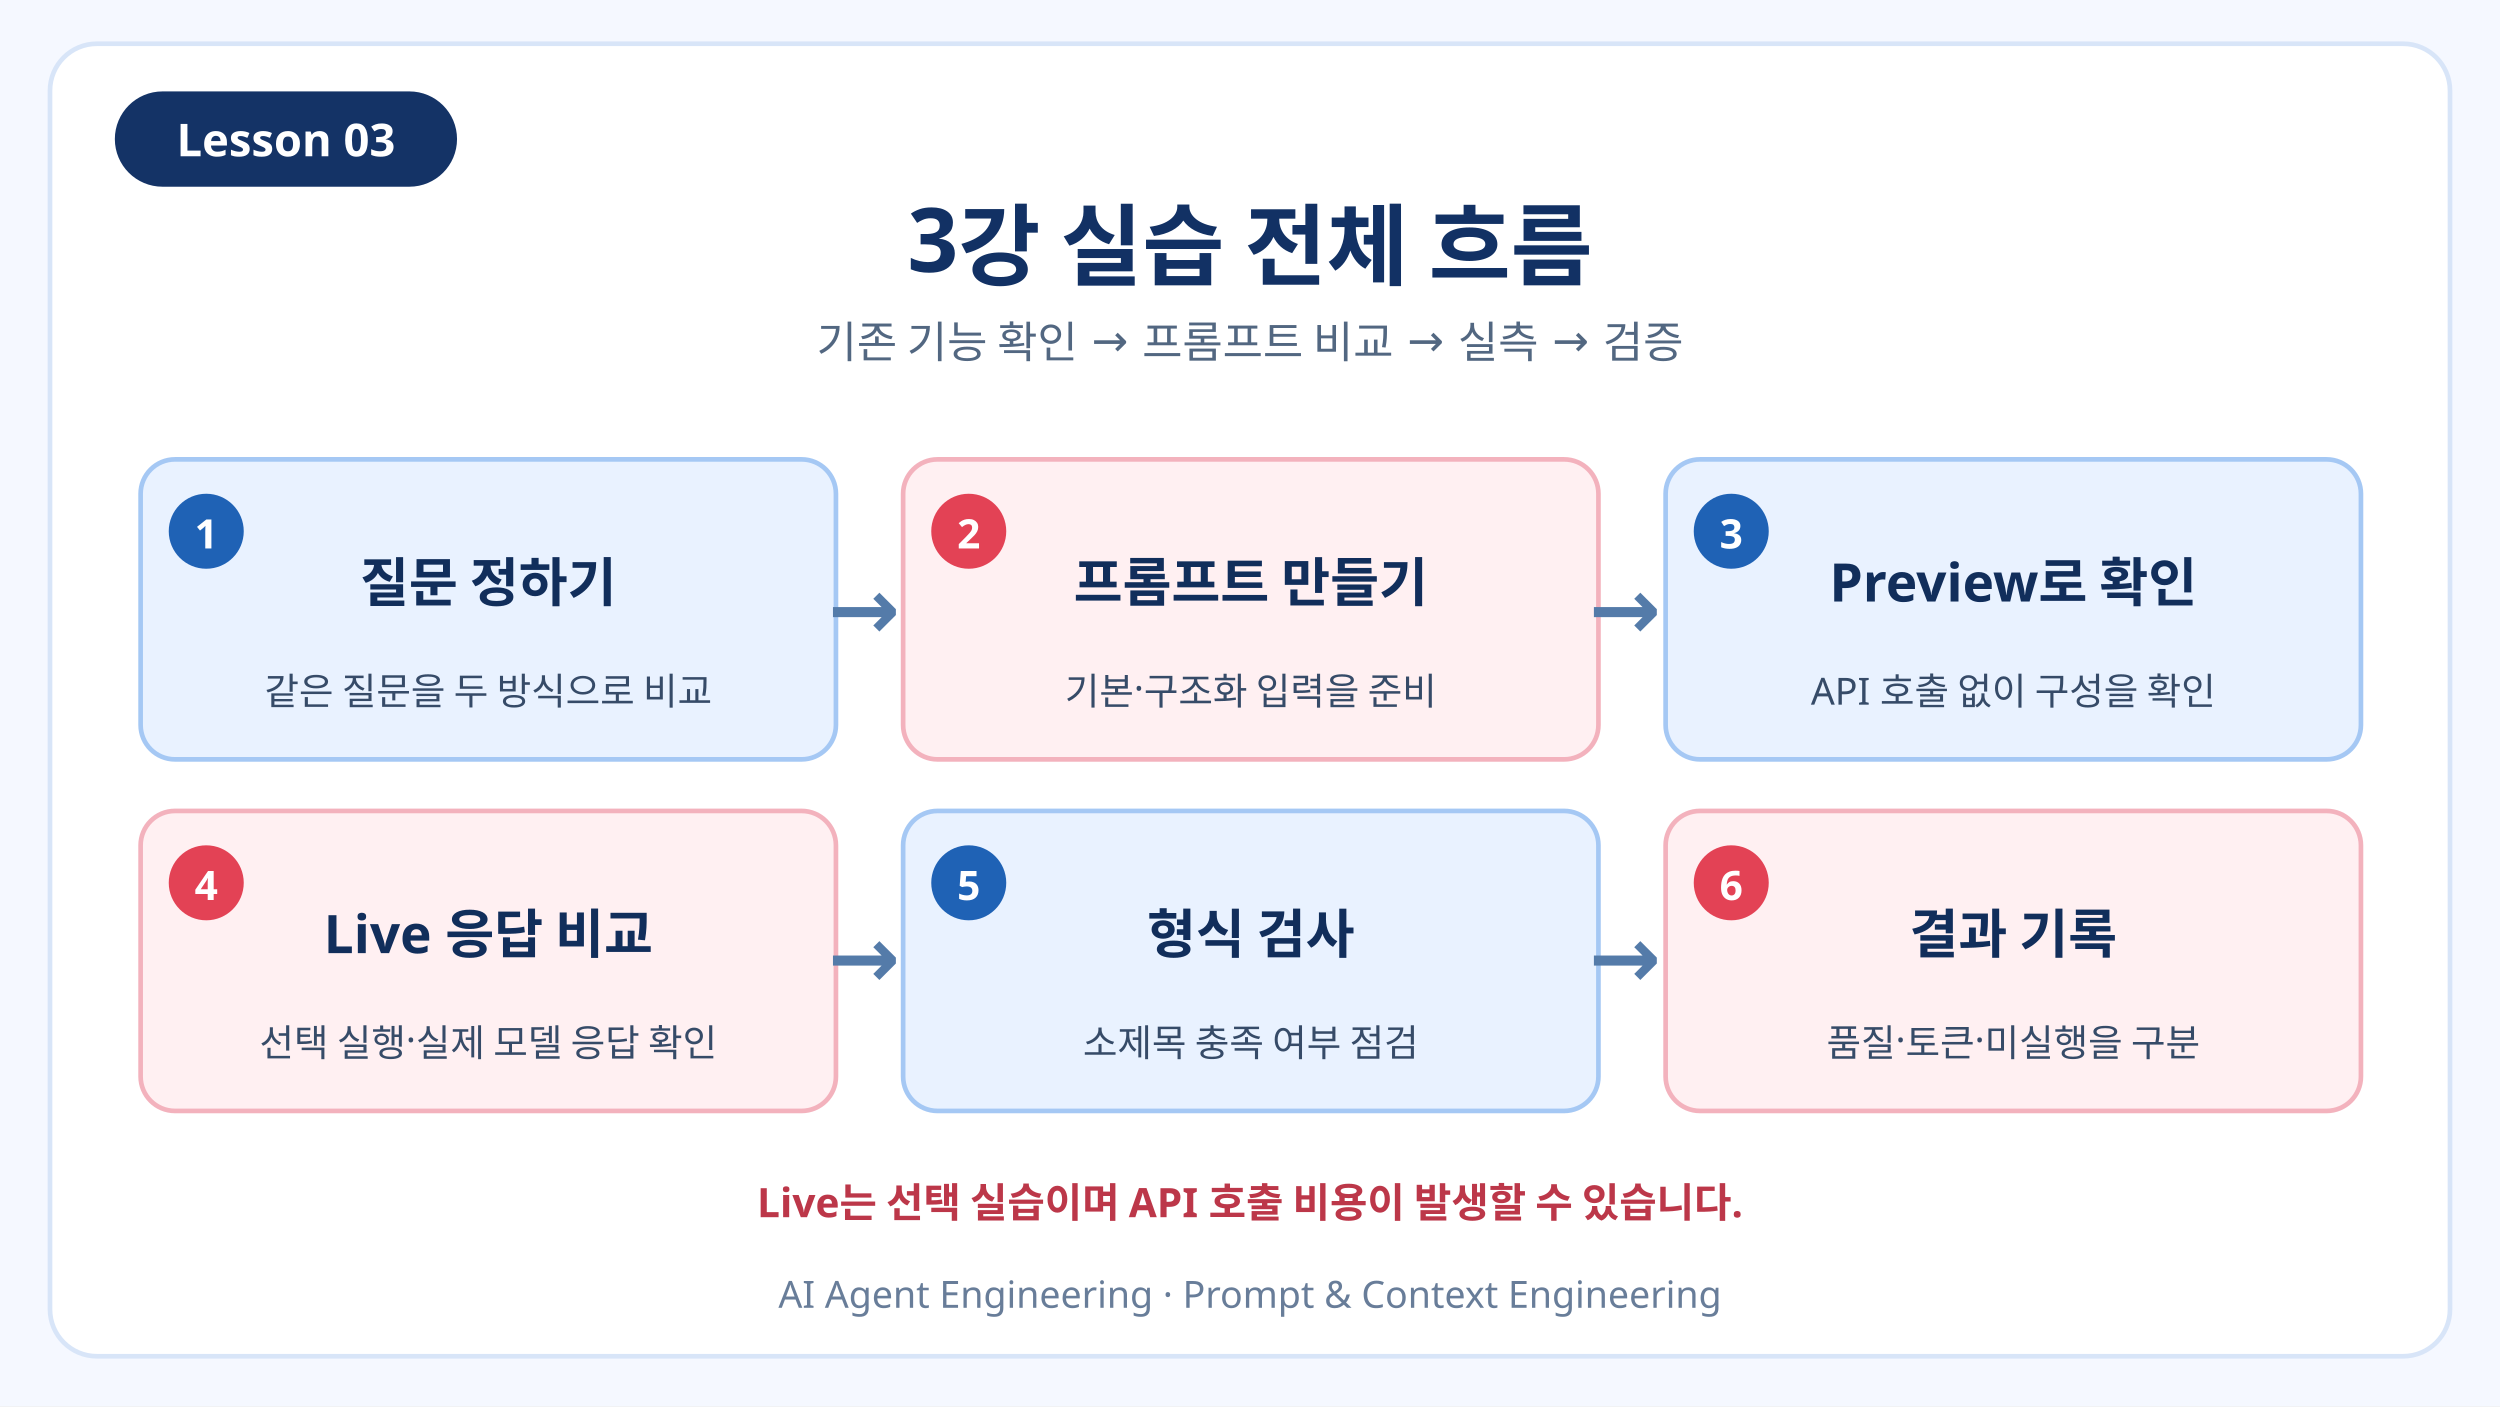
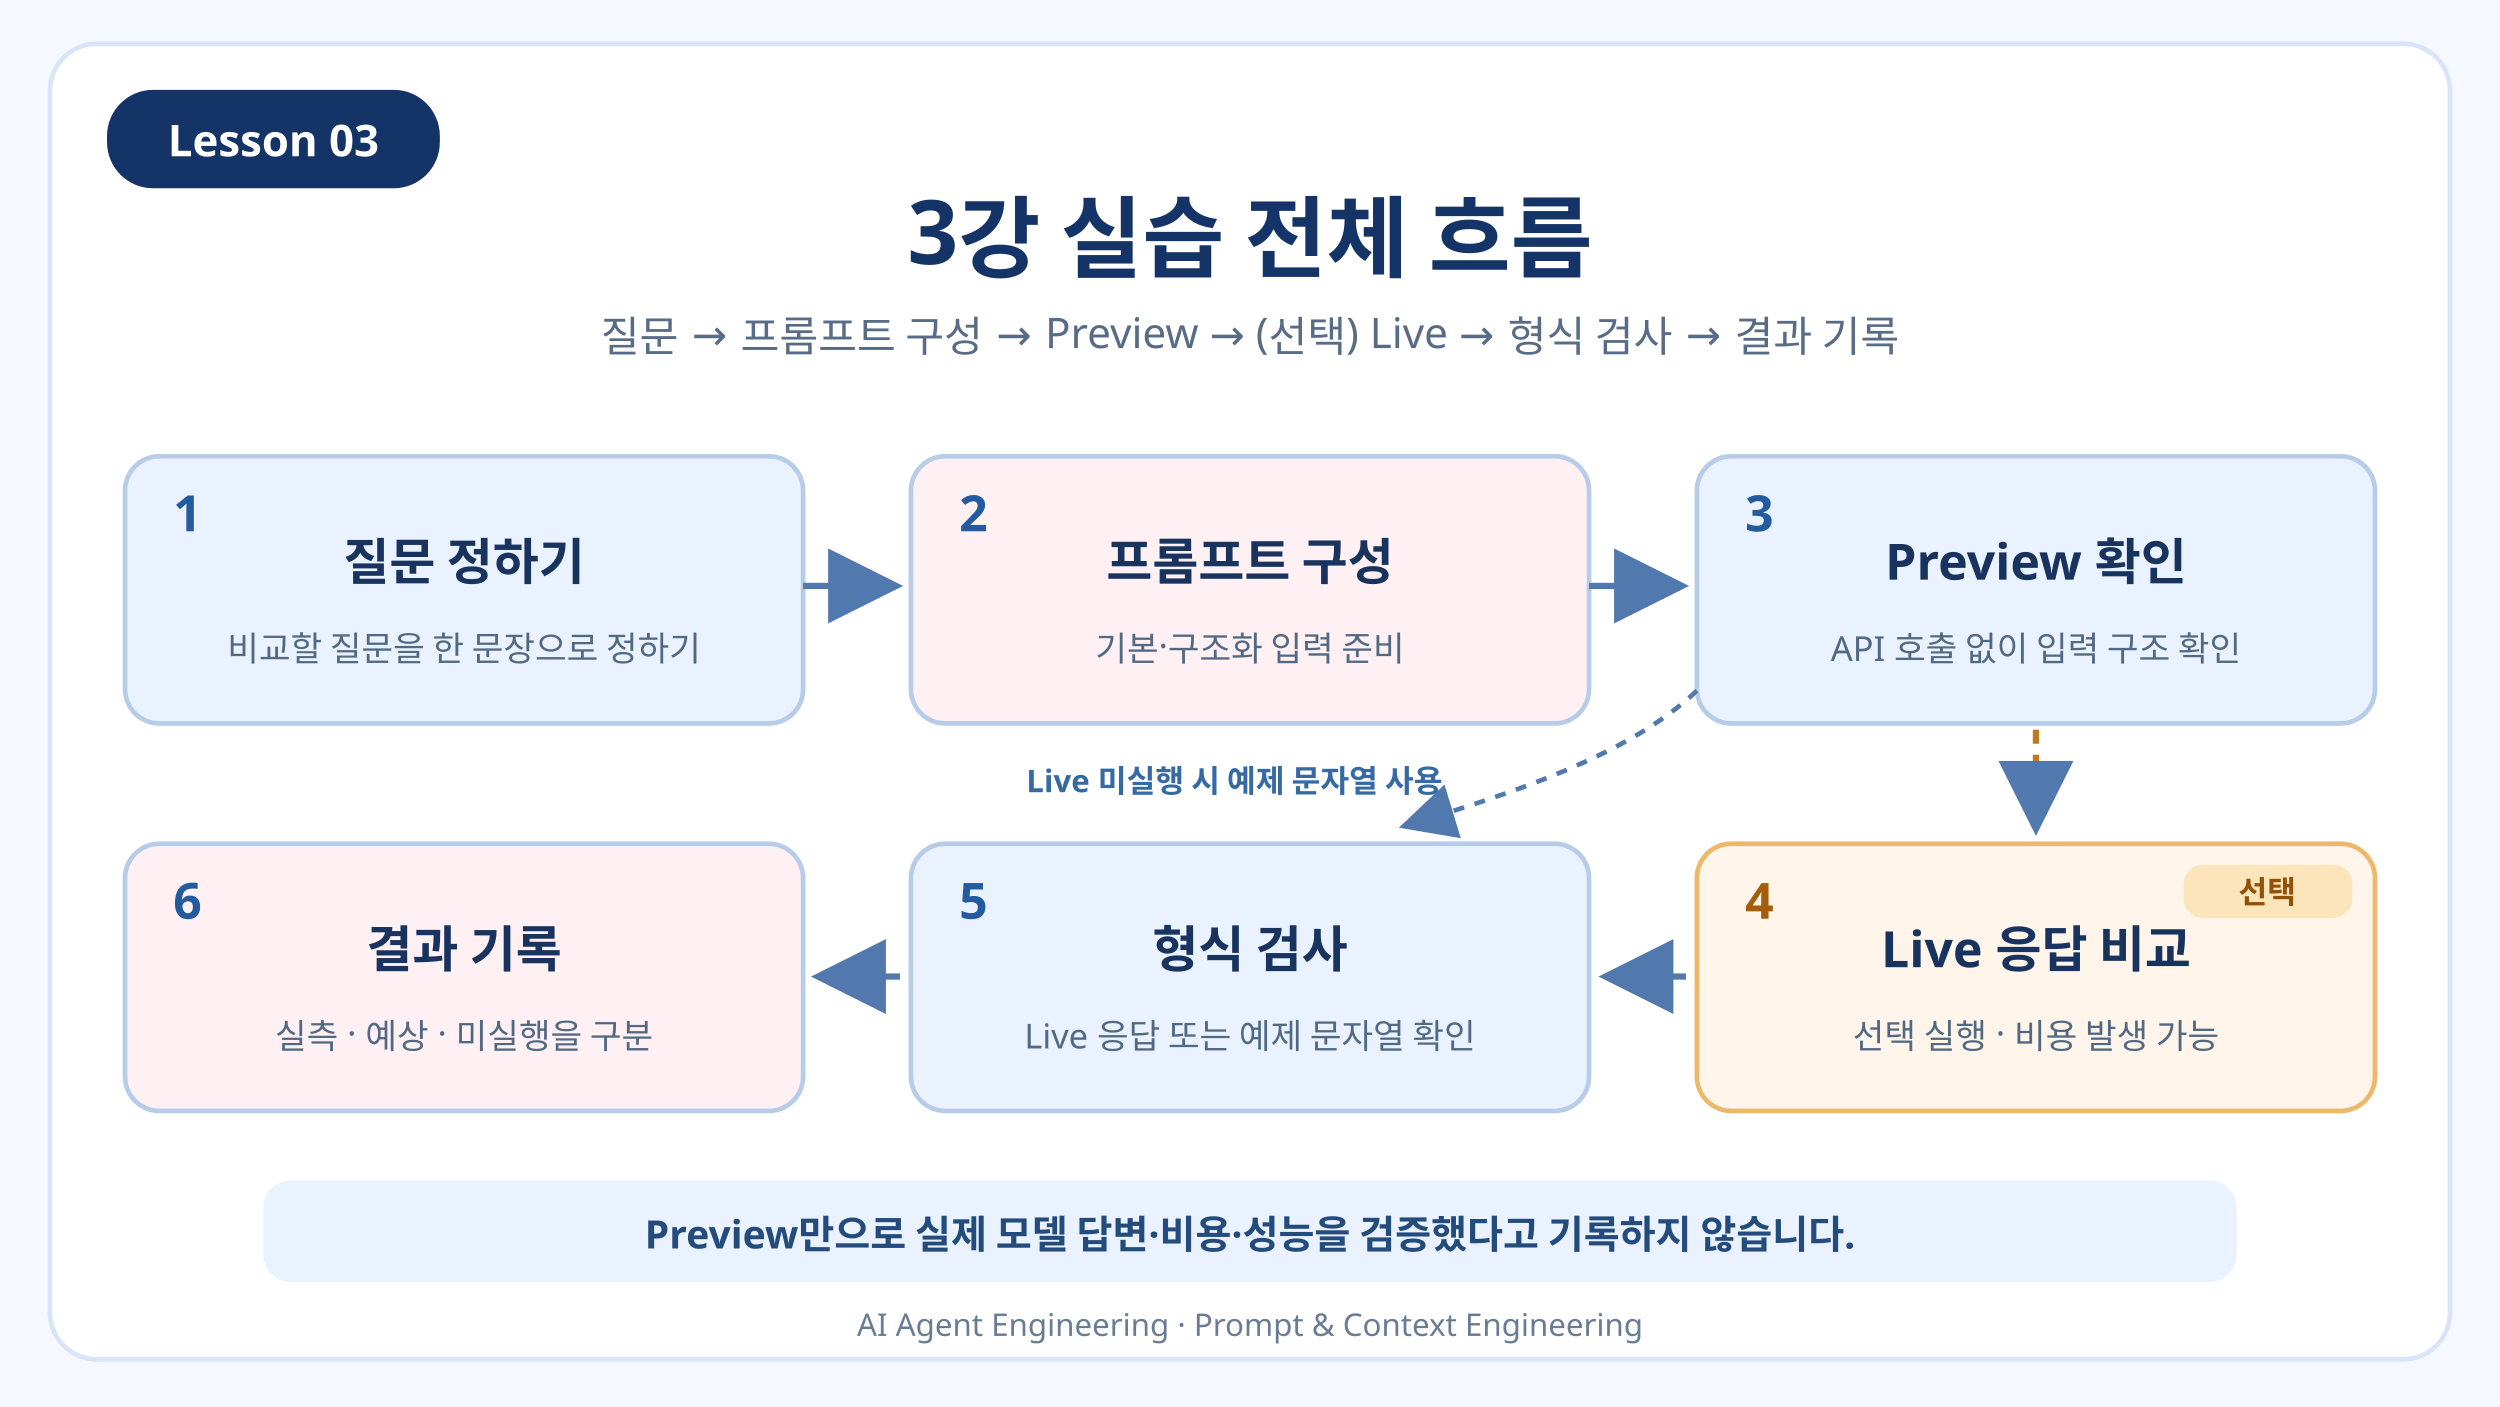
- <svg xmlns="http://www.w3.org/2000/svg" width="1600" height="900" viewBox="0 0 1600 900" role="img" aria-label="3강 실습 전체 흐름">
+ <svg xmlns="http://www.w3.org/2000/svg" width="1600" height="900" viewBox="0 0 1600 900" role="img" aria-label="3강 실습의 순서: 질문 정하기에서 결과 기록까지. Live 응답 비교는 선택 경로이며, 미실행 시 예제 문자열로 형식을 검사할 수 있습니다.">
+   <defs>
+     <marker id="arrow" markerWidth="12" markerHeight="12" refX="10" refY="6" orient="auto">
+       <path d="M0 0 L12 6 L0 12Z" fill="#5179ad" />
+     </marker>
+   </defs>
  <rect width="1600" height="900" fill="#f5f8ff" />
-   <rect x="32" y="28" width="1536" height="840" rx="30" fill="#ffffff" stroke="#d8e5f8" stroke-width="3" />
-   <rect x="75" y="60" width="216" height="58" rx="29" fill="#143366" stroke="#143366" stroke-width="3" />
-   <text x="183" y="100" font-family="Malgun Gothic, Apple SD Gothic Neo, Noto Sans KR, sans-serif" font-size="29" font-weight="800" fill="white" text-anchor="middle">Lesson 03</text>
-   <text x="800" y="174" font-family="Malgun Gothic, Apple SD Gothic Neo, Noto Sans KR, sans-serif" font-size="57" font-weight="800" fill="#123164" text-anchor="middle">3강 실습 전체 흐름</text>
-   <text x="800" y="229" font-family="Malgun Gothic, Apple SD Gothic Neo, Noto Sans KR, sans-serif" font-size="28" font-weight="500" fill="#526781" text-anchor="middle">기존 기능 확인 → 프롬프트 비교 → 실측 → 검증</text>
-   <rect x="90" y="294" width="445" height="192" rx="22" fill="#e9f2ff" stroke="#a5c8f4" stroke-width="3" />
-   <circle cx="132" cy="340" r="24" fill="#1f62b5" />
-   <text x="132" y="351" font-family="Malgun Gothic, Apple SD Gothic Neo, Noto Sans KR, sans-serif" font-size="26" font-weight="800" fill="white" text-anchor="middle">1</text>
-   <text x="312.5" y="385" font-family="Malgun Gothic, Apple SD Gothic Neo, Noto Sans KR, sans-serif" font-size="34" font-weight="800" fill="#112e5b" text-anchor="middle">질문 정하기</text>
-   <text x="312.5" y="451" font-family="Malgun Gothic, Apple SD Gothic Neo, Noto Sans KR, sans-serif" font-size="24" font-weight="500" fill="#364b68" text-anchor="middle">같은 질문을 두 방식으로 비교</text>
-   <rect x="578" y="294" width="445" height="192" rx="22" fill="#fff0f2" stroke="#f3b2bd" stroke-width="3" />
-   <circle cx="620" cy="340" r="24" fill="#e34255" />
-   <text x="620" y="351" font-family="Malgun Gothic, Apple SD Gothic Neo, Noto Sans KR, sans-serif" font-size="26" font-weight="800" fill="white" text-anchor="middle">2</text>
-   <text x="800.5" y="385" font-family="Malgun Gothic, Apple SD Gothic Neo, Noto Sans KR, sans-serif" font-size="34" font-weight="800" fill="#112e5b" text-anchor="middle">프롬프트 만들기</text>
-   <text x="800.5" y="451" font-family="Malgun Gothic, Apple SD Gothic Neo, Noto Sans KR, sans-serif" font-size="24" font-weight="500" fill="#364b68" text-anchor="middle">기본·구조화 입력을 준비</text>
-   <rect x="1066" y="294" width="445" height="192" rx="22" fill="#e9f2ff" stroke="#a5c8f4" stroke-width="3" />
-   <circle cx="1108" cy="340" r="24" fill="#1f62b5" />
-   <text x="1108" y="351" font-family="Malgun Gothic, Apple SD Gothic Neo, Noto Sans KR, sans-serif" font-size="26" font-weight="800" fill="white" text-anchor="middle">3</text>
-   <text x="1288.5" y="385" font-family="Malgun Gothic, Apple SD Gothic Neo, Noto Sans KR, sans-serif" font-size="34" font-weight="800" fill="#112e5b" text-anchor="middle">Preview로 확인</text>
-   <text x="1288.5" y="451" font-family="Malgun Gothic, Apple SD Gothic Neo, Noto Sans KR, sans-serif" font-size="24" font-weight="500" fill="#364b68" text-anchor="middle">API 호출 없이 구성을 확인</text>
-   <rect x="90" y="519" width="445" height="192" rx="22" fill="#fff0f2" stroke="#f3b2bd" stroke-width="3" />
-   <circle cx="132" cy="565" r="24" fill="#e34255" />
-   <text x="132" y="576" font-family="Malgun Gothic, Apple SD Gothic Neo, Noto Sans KR, sans-serif" font-size="26" font-weight="800" fill="white" text-anchor="middle">4</text>
-   <text x="312.5" y="610" font-family="Malgun Gothic, Apple SD Gothic Neo, Noto Sans KR, sans-serif" font-size="34" font-weight="800" fill="#112e5b" text-anchor="middle">Live 응답 비교</text>
-   <text x="312.5" y="676" font-family="Malgun Gothic, Apple SD Gothic Neo, Noto Sans KR, sans-serif" font-size="24" font-weight="500" fill="#364b68" text-anchor="middle">선택 실행·실제 모델 응답 확인</text>
-   <rect x="578" y="519" width="445" height="192" rx="22" fill="#e9f2ff" stroke="#a5c8f4" stroke-width="3" />
-   <circle cx="620" cy="565" r="24" fill="#1f62b5" />
-   <text x="620" y="576" font-family="Malgun Gothic, Apple SD Gothic Neo, Noto Sans KR, sans-serif" font-size="26" font-weight="800" fill="white" text-anchor="middle">5</text>
-   <text x="800.5" y="610" font-family="Malgun Gothic, Apple SD Gothic Neo, Noto Sans KR, sans-serif" font-size="34" font-weight="800" fill="#112e5b" text-anchor="middle">형식 검사</text>
-   <text x="800.5" y="676" font-family="Malgun Gothic, Apple SD Gothic Neo, Noto Sans KR, sans-serif" font-size="24" font-weight="500" fill="#364b68" text-anchor="middle">소제목 충족 여부 점검</text>
-   <rect x="1066" y="519" width="445" height="192" rx="22" fill="#fff0f2" stroke="#f3b2bd" stroke-width="3" />
-   <circle cx="1108" cy="565" r="24" fill="#e34255" />
-   <text x="1108" y="576" font-family="Malgun Gothic, Apple SD Gothic Neo, Noto Sans KR, sans-serif" font-size="26" font-weight="800" fill="white" text-anchor="middle">6</text>
-   <text x="1288.5" y="610" font-family="Malgun Gothic, Apple SD Gothic Neo, Noto Sans KR, sans-serif" font-size="34" font-weight="800" fill="#112e5b" text-anchor="middle">결과 기록</text>
-   <text x="1288.5" y="676" font-family="Malgun Gothic, Apple SD Gothic Neo, Noto Sans KR, sans-serif" font-size="24" font-weight="500" fill="#364b68" text-anchor="middle">품질·토큰·미실행을 구분</text>
-   <text x="553" y="409" font-family="Malgun Gothic, Apple SD Gothic Neo, Noto Sans KR, sans-serif" font-size="55" font-weight="700" fill="#547ba9" text-anchor="middle">→</text>
-   <text x="1040" y="409" font-family="Malgun Gothic, Apple SD Gothic Neo, Noto Sans KR, sans-serif" font-size="55" font-weight="700" fill="#547ba9" text-anchor="middle">→</text>
-   <text x="553" y="632" font-family="Malgun Gothic, Apple SD Gothic Neo, Noto Sans KR, sans-serif" font-size="55" font-weight="700" fill="#547ba9" text-anchor="middle">→</text>
-   <text x="1040" y="632" font-family="Malgun Gothic, Apple SD Gothic Neo, Noto Sans KR, sans-serif" font-size="55" font-weight="700" fill="#547ba9" text-anchor="middle">→</text>
-   <text x="800" y="779" font-family="Malgun Gothic, Apple SD Gothic Neo, Noto Sans KR, sans-serif" font-size="26" font-weight="700" fill="#bc3749" text-anchor="middle">Live는 선택 실습이며 API 호출 비용이 발생할 수 있습니다.</text>
-   <text x="800" y="837" font-family="Malgun Gothic, Apple SD Gothic Neo, Noto Sans KR, sans-serif" font-size="24" font-weight="500" fill="#687d99" text-anchor="middle">AI Agent Engineering  ·  Prompt &amp; Context Engineering</text>
+   <rect x="32" y="28" width="1536" height="842" rx="30" fill="#fff" stroke="#d8e5f8" stroke-width="3" />
+   <rect x="70" y="59" width="210" height="60" rx="28" fill="#143366" stroke="#143366" stroke-width="3" />
+   <text x="175" y="100" text-anchor="middle" font-size="28" font-family="Malgun Gothic, Apple SD Gothic Neo, Noto Sans KR, sans-serif" fill="white" font-weight="800">Lesson 03</text>
+   <text x="800" y="169" text-anchor="middle" font-size="57" font-family="Malgun Gothic, Apple SD Gothic Neo, Noto Sans KR, sans-serif" fill="#143366" font-weight="800">3강 실습 전체 흐름</text>
+   <text x="800" y="225" text-anchor="middle" font-size="27" font-family="Malgun Gothic, Apple SD Gothic Neo, Noto Sans KR, sans-serif" fill="#586c86" font-weight="500">질문 → 프롬프트 구성 → Preview → (선택) Live → 형식 검사 → 결과 기록</text>
+   <rect x="80" y="292" width="434" height="171" rx="22" fill="#eaf2ff" stroke="#b7cce8" stroke-width="3" />
+   <text x="120" y="340" text-anchor="middle" font-size="32" font-family="Malgun Gothic, Apple SD Gothic Neo, Noto Sans KR, sans-serif" fill="#245b9e" font-weight="800">1</text>
+   <text x="297" y="371" text-anchor="middle" font-size="32" font-family="Malgun Gothic, Apple SD Gothic Neo, Noto Sans KR, sans-serif" fill="#17335e" font-weight="800">질문 정하기</text>
+   <text x="297" y="423" text-anchor="middle" font-size="22" font-family="Malgun Gothic, Apple SD Gothic Neo, Noto Sans KR, sans-serif" fill="#516982" font-weight="500">비교할 질문을 한 문장으로 정하기</text>
+   <rect x="583" y="292" width="434" height="171" rx="22" fill="#fff0f3" stroke="#b7cce8" stroke-width="3" />
+   <text x="623" y="340" text-anchor="middle" font-size="32" font-family="Malgun Gothic, Apple SD Gothic Neo, Noto Sans KR, sans-serif" fill="#245b9e" font-weight="800">2</text>
+   <text x="800" y="371" text-anchor="middle" font-size="32" font-family="Malgun Gothic, Apple SD Gothic Neo, Noto Sans KR, sans-serif" fill="#17335e" font-weight="800">프롬프트 구성</text>
+   <text x="800" y="423" text-anchor="middle" font-size="22" font-family="Malgun Gothic, Apple SD Gothic Neo, Noto Sans KR, sans-serif" fill="#516982" font-weight="500">기본·구조화 입력 준비</text>
+   <rect x="1086" y="292" width="434" height="171" rx="22" fill="#eaf2ff" stroke="#b7cce8" stroke-width="3" />
+   <text x="1126" y="340" text-anchor="middle" font-size="32" font-family="Malgun Gothic, Apple SD Gothic Neo, Noto Sans KR, sans-serif" fill="#245b9e" font-weight="800">3</text>
+   <text x="1303" y="371" text-anchor="middle" font-size="32" font-family="Malgun Gothic, Apple SD Gothic Neo, Noto Sans KR, sans-serif" fill="#17335e" font-weight="800">Preview 확인</text>
+   <text x="1303" y="423" text-anchor="middle" font-size="22" font-family="Malgun Gothic, Apple SD Gothic Neo, Noto Sans KR, sans-serif" fill="#516982" font-weight="500">API 호출 없이 입력 구조 확인</text>
+   <rect x="1086" y="540" width="434" height="171" rx="22" fill="#fff5ea" stroke="#edb86a" stroke-width="3" />
+   <text x="1126" y="588" text-anchor="middle" font-size="32" font-family="Malgun Gothic, Apple SD Gothic Neo, Noto Sans KR, sans-serif" fill="#a35d0b" font-weight="800">4</text>
+   <text x="1303" y="619" text-anchor="middle" font-size="32" font-family="Malgun Gothic, Apple SD Gothic Neo, Noto Sans KR, sans-serif" fill="#17335e" font-weight="800">Live 응답 비교</text>
+   <text x="1303" y="671" text-anchor="middle" font-size="22" font-family="Malgun Gothic, Apple SD Gothic Neo, Noto Sans KR, sans-serif" fill="#516982" font-weight="500">선택 실행 · 비용 발생 가능</text>
+   <rect x="1399" y="555" width="105" height="31" rx="11" fill="#fce5ba" stroke="#fce5ba" stroke-width="3" />
+   <text x="1451" y="578" text-anchor="middle" font-size="20" font-family="Malgun Gothic, Apple SD Gothic Neo, Noto Sans KR, sans-serif" fill="#925008" font-weight="700">선택</text>
+   <rect x="583" y="540" width="434" height="171" rx="22" fill="#eaf2ff" stroke="#b7cce8" stroke-width="3" />
+   <text x="623" y="588" text-anchor="middle" font-size="32" font-family="Malgun Gothic, Apple SD Gothic Neo, Noto Sans KR, sans-serif" fill="#245b9e" font-weight="800">5</text>
+   <text x="800" y="619" text-anchor="middle" font-size="32" font-family="Malgun Gothic, Apple SD Gothic Neo, Noto Sans KR, sans-serif" fill="#17335e" font-weight="800">형식 검사</text>
+   <text x="800" y="671" text-anchor="middle" font-size="22" font-family="Malgun Gothic, Apple SD Gothic Neo, Noto Sans KR, sans-serif" fill="#516982" font-weight="500">Live 응답 또는 예제 문자열 확인</text>
+   <rect x="80" y="540" width="434" height="171" rx="22" fill="#fff0f3" stroke="#b7cce8" stroke-width="3" />
+   <text x="120" y="588" text-anchor="middle" font-size="32" font-family="Malgun Gothic, Apple SD Gothic Neo, Noto Sans KR, sans-serif" fill="#245b9e" font-weight="800">6</text>
+   <text x="297" y="619" text-anchor="middle" font-size="32" font-family="Malgun Gothic, Apple SD Gothic Neo, Noto Sans KR, sans-serif" fill="#17335e" font-weight="800">결과 기록</text>
+   <text x="297" y="671" text-anchor="middle" font-size="22" font-family="Malgun Gothic, Apple SD Gothic Neo, Noto Sans KR, sans-serif" fill="#516982" font-weight="500">실측 · 예상 · 미실행을 구분</text>
+   <path d="M514 375 H570" stroke="#5179ad" stroke-width="4" fill="none" marker-end="url(#arrow)" />
+   <path d="M1017 375 H1073" stroke="#5179ad" stroke-width="4" fill="none" marker-end="url(#arrow)" />
+   <path d="M1303 467 V527" stroke="#bd7a21" stroke-width="4" stroke-dasharray="9 7" fill="none" marker-end="url(#arrow)" />
+   <path d="M1079 625 H1031" stroke="#5179ad" stroke-width="4" fill="none" marker-end="url(#arrow)" />
+   <path d="M576 625 H527" stroke="#5179ad" stroke-width="4" fill="none" marker-end="url(#arrow)" />
+   <path d="M1086 442 C1043 483 970 507 901 528" stroke="#5179ad" stroke-width="3" stroke-dasharray="7 7" fill="none" marker-end="url(#arrow)" />
+   <text x="790" y="507" text-anchor="middle" font-size="20" font-family="Malgun Gothic, Apple SD Gothic Neo, Noto Sans KR, sans-serif" fill="#356aa5" font-weight="650">Live 미실행 시 예제 문자열 사용</text>
+   <rect x="170" y="757" width="1260" height="62" rx="16" fill="#eaf2ff" stroke="#eaf2ff" stroke-width="3" />
+   <text x="800" y="799" text-anchor="middle" font-size="25" font-family="Malgun Gothic, Apple SD Gothic Neo, Noto Sans KR, sans-serif" fill="#234b7c" font-weight="700">Preview만으로 실제 모델 답변·비용·성능을 검증했다고 기록하지 않습니다.</text>
+   <text x="800" y="855" text-anchor="middle" font-size="20" font-family="Malgun Gothic, Apple SD Gothic Neo, Noto Sans KR, sans-serif" fill="#6a7b94" font-weight="500">AI Agent Engineering · Prompt &amp; Context Engineering</text>
</svg>
